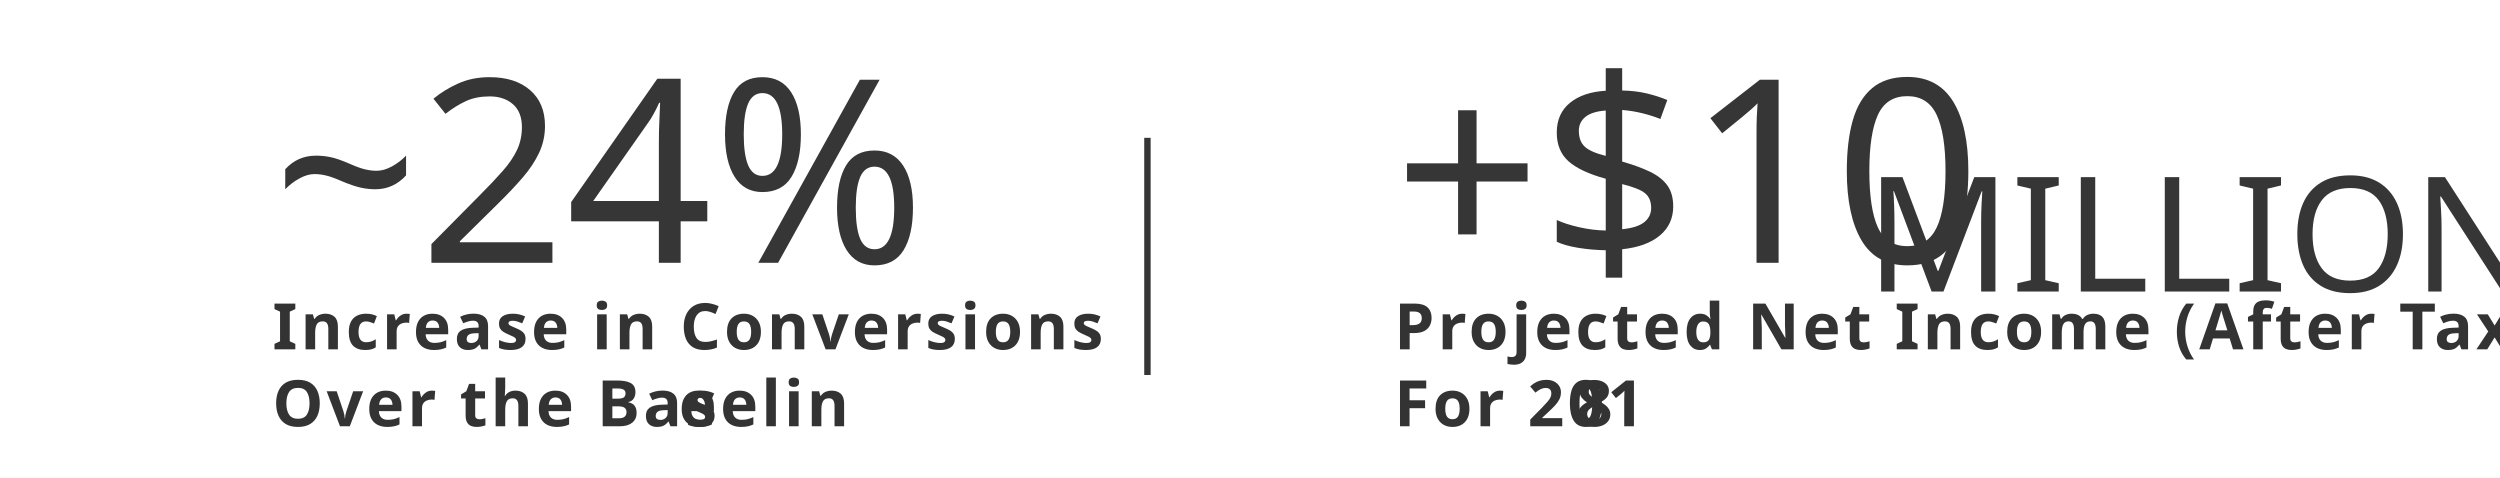
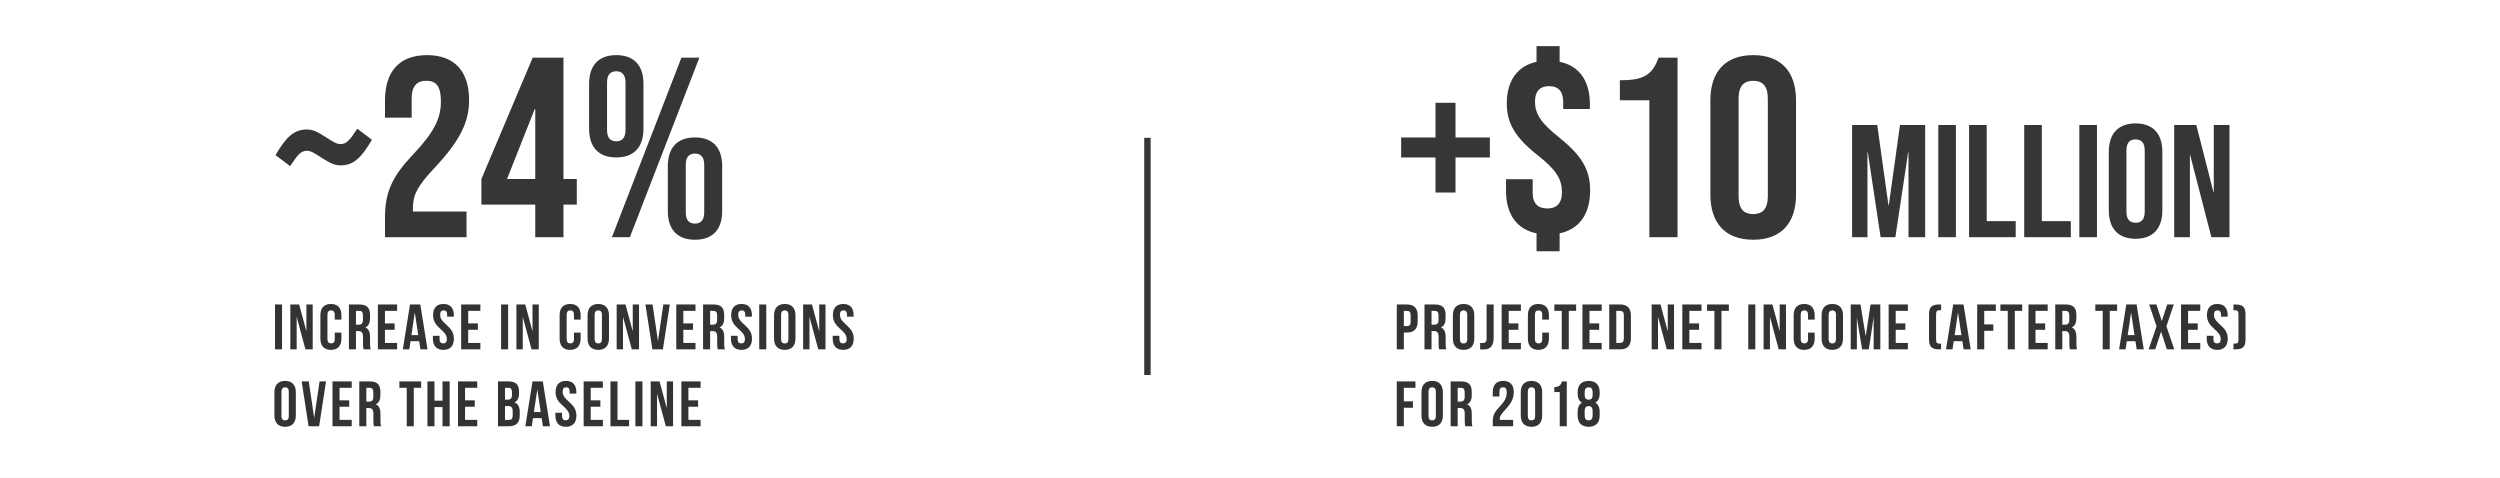
<svg xmlns="http://www.w3.org/2000/svg" width="780px" height="149px" viewBox="0 0 780 149" version="1.1">
  <defs />
  <g id="Portfolio" stroke="none" stroke-width="1" fill="none" fill-rule="evenodd">
    <g id="AO_PavingPaths" transform="translate(-330, -8238)">
      <g id="Image-/-DollarValue" transform="translate(330, 8238)">
        <rect id="Rectangle-18" fill="#FFFFFF" x="0" y="0" width="780" height="149" />
        <rect id="Rectangle-19" fill="#363636" x="357" y="43" width="2" height="74" />
-         <text id="Increase-in-Conversi" font-family="BebasNeueBold, Bebas Neue" font-size="20" font-weight="bold" letter-spacing="1" fill="#333333">
-           <tspan x="85" y="109">Increase in Conversions</tspan>
-           <tspan x="85" y="133">Over the Baselin</tspan>
-           <tspan x="211.78" y="133">e</tspan>
-         </text>
-         <text id="~24%" font-family="BebasNeue-Regular, Bebas Neue" font-size="80" font-weight="normal" line-spacing="80" fill="#363636">
-           <tspan x="85" y="82">~24%</tspan>
-         </text>
-         <text id="Projected-Net-Income" font-family="BebasNeueBold, Bebas Neue" font-size="20" font-weight="bold" letter-spacing="1" fill="#333333">
-           <tspan x="435" y="109">Projected Net Income (After Taxes)</tspan>
-           <tspan x="435" y="133">For 201</tspan>
-           <tspan x="491.7" y="133">8</tspan>
-         </text>
-         <text id="+$10-MILLION" font-family="BebasNeue-Regular, Bebas Neue" font-size="80" font-weight="normal" line-spacing="80" fill="#363636">
-           <tspan x="435" y="82">+$10 </tspan>
-           <tspan x="582.07" y="90.96" font-size="50">MILLION</tspan>
-         </text>
+         <path d="M85.8,109 L85.8,95 L88,95 L88,109 L85.8,109 Z M95.3,109 L92.56,98.86 L92.56,109 L90.58,109 L90.58,95 L93.34,95 L95.6,103.38 L95.6,95 L97.56,95 L97.56,109 L95.3,109 Z M104.44,103.78 L106.52,103.78 L106.52,105.64 C106.52,107.88 105.4,109.16 103.24,109.16 C101.08,109.16 99.96,107.88 99.96,105.64 L99.96,98.36 C99.96,96.12 101.08,94.84 103.24,94.84 C105.4,94.84 106.52,96.12 106.52,98.36 L106.52,99.72 L104.44,99.72 L104.44,98.22 C104.44,97.22 104,96.84 103.3,96.84 C102.6,96.84 102.16,97.22 102.16,98.22 L102.16,105.78 C102.16,106.78 102.6,107.14 103.3,107.14 C104,107.14 104.44,106.78 104.44,105.78 L104.44,103.78 Z M115.7,109 L113.46,109 C113.34,108.64 113.26,108.42 113.26,107.28 L113.26,105.08 C113.26,103.78 112.82,103.3 111.82,103.3 L111.06,103.3 L111.06,109 L108.86,109 L108.86,95 L112.18,95 C114.46,95 115.44,96.06 115.44,98.22 L115.44,99.32 C115.44,100.76 114.98,101.7 114,102.16 C115.1,102.62 115.46,103.68 115.46,105.14 L115.46,107.3 C115.46,107.98 115.48,108.48 115.7,109 Z M112.12,97 L111.06,97 L111.06,101.3 L111.92,101.3 C112.74,101.3 113.24,100.94 113.24,99.82 L113.24,98.44 C113.24,97.44 112.9,97 112.12,97 Z M120.1,97 L120.1,100.9 L123.12,100.9 L123.12,102.9 L120.1,102.9 L120.1,107 L123.9,107 L123.9,109 L117.9,109 L117.9,95 L123.9,95 L123.9,97 L120.1,97 Z M131.14,95 L133.38,109 L131.16,109 L130.78,106.46 L128.08,106.46 L127.7,109 L125.68,109 L127.92,95 L131.14,95 Z M129.42,97.48 L128.36,104.56 L130.48,104.56 L129.42,97.48 Z M135.12,98.36 C135.12,96.12 136.22,94.84 138.36,94.84 C140.5,94.84 141.6,96.12 141.6,98.36 L141.6,98.8 L139.52,98.8 L139.52,98.22 C139.52,97.22 139.12,96.84 138.42,96.84 C137.72,96.84 137.32,97.22 137.32,98.22 C137.32,101.1 141.62,101.64 141.62,105.64 C141.62,107.88 140.5,109.16 138.34,109.16 C136.18,109.16 135.06,107.88 135.06,105.64 L135.06,104.78 L137.14,104.78 L137.14,105.78 C137.14,106.78 137.58,107.14 138.28,107.14 C138.98,107.14 139.42,106.78 139.42,105.78 C139.42,102.9 135.12,102.36 135.12,98.36 Z M146.08,97 L146.08,100.9 L149.1,100.9 L149.1,102.9 L146.08,102.9 L146.08,107 L149.88,107 L149.88,109 L143.88,109 L143.88,95 L149.88,95 L149.88,97 L146.08,97 Z M156.34,109 L156.34,95 L158.54,95 L158.54,109 L156.34,109 Z M165.84,109 L163.1,98.86 L163.1,109 L161.12,109 L161.12,95 L163.88,95 L166.14,103.38 L166.14,95 L168.1,95 L168.1,109 L165.84,109 Z M179.08,103.78 L181.16,103.78 L181.16,105.64 C181.16,107.88 180.04,109.16 177.88,109.16 C175.72,109.16 174.6,107.88 174.6,105.64 L174.6,98.36 C174.6,96.12 175.72,94.84 177.88,94.84 C180.04,94.84 181.16,96.12 181.16,98.36 L181.16,99.72 L179.08,99.72 L179.08,98.22 C179.08,97.22 178.64,96.84 177.94,96.84 C177.24,96.84 176.8,97.22 176.8,98.22 L176.8,105.78 C176.8,106.78 177.24,107.14 177.94,107.14 C178.64,107.14 179.08,106.78 179.08,105.78 L179.08,103.78 Z M185.52,98.22 L185.52,105.78 C185.52,106.78 185.96,107.16 186.66,107.16 C187.36,107.16 187.8,106.78 187.8,105.78 L187.8,98.22 C187.8,97.22 187.36,96.84 186.66,96.84 C185.96,96.84 185.52,97.22 185.52,98.22 Z M183.32,105.64 L183.32,98.36 C183.32,96.12 184.5,94.84 186.66,94.84 C188.82,94.84 190,96.12 190,98.36 L190,105.64 C190,107.88 188.82,109.16 186.66,109.16 C184.5,109.16 183.32,107.88 183.32,105.64 Z M197.12,109 L194.38,98.86 L194.38,109 L192.4,109 L192.4,95 L195.16,95 L197.42,103.38 L197.42,95 L199.38,95 L199.38,109 L197.12,109 Z M203.6,95 L205.28,106.42 L206.96,95 L208.98,95 L206.82,109 L203.54,109 L201.38,95 L203.6,95 Z M213.2,97 L213.2,100.9 L216.22,100.9 L216.22,102.9 L213.2,102.9 L213.2,107 L217,107 L217,109 L211,109 L211,95 L217,95 L217,97 L213.2,97 Z M226.2,109 L223.96,109 C223.84,108.64 223.76,108.42 223.76,107.28 L223.76,105.08 C223.76,103.78 223.32,103.3 222.32,103.3 L221.56,103.3 L221.56,109 L219.36,109 L219.36,95 L222.68,95 C224.96,95 225.94,96.06 225.94,98.22 L225.94,99.32 C225.94,100.76 225.48,101.7 224.5,102.16 C225.6,102.62 225.96,103.68 225.96,105.14 L225.96,107.3 C225.96,107.98 225.98,108.48 226.2,109 Z M222.62,97 L221.56,97 L221.56,101.3 L222.42,101.3 C223.24,101.3 223.74,100.94 223.74,99.82 L223.74,98.44 C223.74,97.44 223.4,97 222.62,97 Z M228.12,98.36 C228.12,96.12 229.22,94.84 231.36,94.84 C233.5,94.84 234.6,96.12 234.6,98.36 L234.6,98.8 L232.52,98.8 L232.52,98.22 C232.52,97.22 232.12,96.84 231.42,96.84 C230.72,96.84 230.32,97.22 230.32,98.22 C230.32,101.1 234.62,101.64 234.62,105.64 C234.62,107.88 233.5,109.16 231.34,109.16 C229.18,109.16 228.06,107.88 228.06,105.64 L228.06,104.78 L230.14,104.78 L230.14,105.78 C230.14,106.78 230.58,107.14 231.28,107.14 C231.98,107.14 232.42,106.78 232.42,105.78 C232.42,102.9 228.12,102.36 228.12,98.36 Z M236.88,109 L236.88,95 L239.08,95 L239.08,109 L236.88,109 Z M243.7,98.22 L243.7,105.78 C243.7,106.78 244.14,107.16 244.84,107.16 C245.54,107.16 245.98,106.78 245.98,105.78 L245.98,98.22 C245.98,97.22 245.54,96.84 244.84,96.84 C244.14,96.84 243.7,97.22 243.7,98.22 Z M241.5,105.64 L241.5,98.36 C241.5,96.12 242.68,94.84 244.84,94.84 C247,94.84 248.18,96.12 248.18,98.36 L248.18,105.64 C248.18,107.88 247,109.16 244.84,109.16 C242.68,109.16 241.5,107.88 241.5,105.64 Z M255.3,109 L252.56,98.86 L252.56,109 L250.58,109 L250.58,95 L253.34,95 L255.6,103.38 L255.6,95 L257.56,95 L257.56,109 L255.3,109 Z M259.86,98.36 C259.86,96.12 260.96,94.84 263.1,94.84 C265.24,94.84 266.34,96.12 266.34,98.36 L266.34,98.8 L264.26,98.8 L264.26,98.22 C264.26,97.22 263.86,96.84 263.16,96.84 C262.46,96.84 262.06,97.22 262.06,98.22 C262.06,101.1 266.36,101.64 266.36,105.64 C266.36,107.88 265.24,109.16 263.08,109.16 C260.92,109.16 259.8,107.88 259.8,105.64 L259.8,104.78 L261.88,104.78 L261.88,105.78 C261.88,106.78 262.32,107.14 263.02,107.14 C263.72,107.14 264.16,106.78 264.16,105.78 C264.16,102.9 259.86,102.36 259.86,98.36 Z M87.82,122.22 L87.82,129.78 C87.82,130.78 88.26,131.16 88.96,131.16 C89.66,131.16 90.1,130.78 90.1,129.78 L90.1,122.22 C90.1,121.22 89.66,120.84 88.96,120.84 C88.26,120.84 87.82,121.22 87.82,122.22 Z M85.62,129.64 L85.62,122.36 C85.62,120.12 86.8,118.84 88.96,118.84 C91.12,118.84 92.3,120.12 92.3,122.36 L92.3,129.64 C92.3,131.88 91.12,133.16 88.96,133.16 C86.8,133.16 85.62,131.88 85.62,129.64 Z M96.34,119 L98.02,130.42 L99.7,119 L101.72,119 L99.56,133 L96.28,133 L94.12,119 L96.34,119 Z M105.94,121 L105.94,124.9 L108.96,124.9 L108.96,126.9 L105.94,126.9 L105.94,131 L109.74,131 L109.74,133 L103.74,133 L103.74,119 L109.74,119 L109.74,121 L105.94,121 Z M118.94,133 L116.7,133 C116.58,132.64 116.5,132.42 116.5,131.28 L116.5,129.08 C116.5,127.78 116.06,127.3 115.06,127.3 L114.3,127.3 L114.3,133 L112.1,133 L112.1,119 L115.42,119 C117.7,119 118.68,120.06 118.68,122.22 L118.68,123.32 C118.68,124.76 118.22,125.7 117.24,126.16 C118.34,126.62 118.7,127.68 118.7,129.14 L118.7,131.3 C118.7,131.98 118.72,132.48 118.94,133 Z M115.36,121 L114.3,121 L114.3,125.3 L115.16,125.3 C115.98,125.3 116.48,124.94 116.48,123.82 L116.48,122.44 C116.48,121.44 116.14,121 115.36,121 Z M124.6,121 L124.6,119 L131.4,119 L131.4,121 L129.1,121 L129.1,133 L126.9,133 L126.9,121 L124.6,121 Z M135.56,127 L135.56,133 L133.36,133 L133.36,119 L135.56,119 L135.56,125 L138.06,125 L138.06,119 L140.3,119 L140.3,133 L138.06,133 L138.06,127 L135.56,127 Z M145.1,121 L145.1,124.9 L148.12,124.9 L148.12,126.9 L145.1,126.9 L145.1,131 L148.9,131 L148.9,133 L142.9,133 L142.9,119 L148.9,119 L148.9,121 L145.1,121 Z M158.68,119 C160.96,119 161.94,120.06 161.94,122.22 L161.94,122.72 C161.94,124.16 161.5,125.08 160.52,125.54 C161.7,126 162.16,127.06 162.16,128.54 L162.16,129.68 C162.16,131.84 161.02,133 158.82,133 L155.36,133 L155.36,119 L158.68,119 Z M158.54,126.7 L157.56,126.7 L157.56,131 L158.82,131 C159.56,131 159.96,130.66 159.96,129.62 L159.96,128.4 C159.96,127.1 159.54,126.7 158.54,126.7 Z M158.62,121 L157.56,121 L157.56,124.7 L158.42,124.7 C159.24,124.7 159.74,124.34 159.74,123.22 L159.74,122.44 C159.74,121.44 159.4,121 158.62,121 Z M169.36,119 L171.6,133 L169.38,133 L169,130.46 L166.3,130.46 L165.92,133 L163.9,133 L166.14,119 L169.36,119 Z M167.64,121.48 L166.58,128.56 L168.7,128.56 L167.64,121.48 Z M173.34,122.36 C173.34,120.12 174.44,118.84 176.58,118.84 C178.72,118.84 179.82,120.12 179.82,122.36 L179.82,122.8 L177.74,122.8 L177.74,122.22 C177.74,121.22 177.34,120.84 176.64,120.84 C175.94,120.84 175.54,121.22 175.54,122.22 C175.54,125.1 179.84,125.64 179.84,129.64 C179.84,131.88 178.72,133.16 176.56,133.16 C174.4,133.16 173.28,131.88 173.28,129.64 L173.28,128.78 L175.36,128.78 L175.36,129.78 C175.36,130.78 175.8,131.14 176.5,131.14 C177.2,131.14 177.64,130.78 177.64,129.78 C177.64,126.9 173.34,126.36 173.34,122.36 Z M184.3,121 L184.3,124.9 L187.32,124.9 L187.32,126.9 L184.3,126.9 L184.3,131 L188.1,131 L188.1,133 L182.1,133 L182.1,119 L188.1,119 L188.1,121 L184.3,121 Z M190.46,133 L190.46,119 L192.66,119 L192.66,131 L196.28,131 L196.28,133 L190.46,133 Z M198.24,133 L198.24,119 L200.44,119 L200.44,133 L198.24,133 Z M207.74,133 L205,122.86 L205,133 L203.02,133 L203.02,119 L205.78,119 L208.04,127.38 L208.04,119 L210,119 L210,133 L207.74,133 Z M214.78,121 L214.78,124.9 L217.8,124.9 L217.8,126.9 L214.78,126.9 L214.78,131 L218.58,131 L218.58,133 L212.58,133 L212.58,119 L218.58,119 L218.58,121 L214.78,121 Z" id="Increase-in-Conversi" fill="#333333" />
+         <path d="M90.52,51.84 L85.96,48.4 C89,43.2 91.48,40.4 95.64,40.4 C97.4,40.4 98.68,40.88 101.56,42.72 C103.8,44.16 104.92,44.96 106.28,44.96 C108.28,44.96 109.32,43.36 111.48,40.16 L116.04,43.6 C113,48.8 110.52,51.6 106.36,51.6 C104.6,51.6 103.32,51.12 100.44,49.28 C98.2,47.84 97.08,47.04 95.72,47.04 C93.72,47.04 92.68,48.64 90.52,51.84 Z M120.12,74 L120.12,67.92 C120.12,59.92 122.36,55.04 128.92,48.16 C135.64,41.04 137.56,36.8 137.56,31.6 C137.56,26.56 135.8,25.2 133,25.2 C130.2,25.2 128.44,26.72 128.44,30.72 L128.44,36.72 L120.12,36.72 L120.12,31.28 C120.12,22.32 124.6,17.2 133.24,17.2 C141.88,17.2 146.36,22.32 146.36,31.28 C146.36,37.92 143.64,43.84 135.48,52.48 C130.2,58.08 128.84,60.88 128.84,64.8 L128.84,66 L145.56,66 L145.56,74 L120.12,74 Z M167,74 L167,63.84 L150.2,63.84 L150.2,55.84 L166.2,18 L175.8,18 L175.8,55.84 L179.96,55.84 L179.96,63.84 L175.8,63.84 L175.8,74 L167,74 Z M158.2,55.84 L167,55.84 L167,34 L166.84,34 L158.2,55.84 Z M192.28,49.12 C186.76,49.12 183.8,45.92 183.8,40.16 L183.8,26.16 C183.8,20.4 186.76,17.2 192.28,17.2 C197.8,17.2 200.76,20.4 200.76,26.16 L200.76,40.16 C200.76,45.92 197.8,49.12 192.28,49.12 Z M190.92,74 L212.6,18 L218.2,18 L196.52,74 L190.92,74 Z M192.28,44.08 C194.04,44.08 195.16,43.04 195.16,40.56 L195.16,25.76 C195.16,23.28 194.04,22.24 192.28,22.24 C190.44,22.24 189.4,23.28 189.4,25.76 L189.4,40.56 C189.4,43.04 190.44,44.08 192.28,44.08 Z M216.84,74.8 C211.32,74.8 208.36,71.6 208.36,65.84 L208.36,51.84 C208.36,46.08 211.32,42.88 216.84,42.88 C222.36,42.88 225.32,46.08 225.32,51.84 L225.32,65.84 C225.32,71.6 222.36,74.8 216.84,74.8 Z M216.84,69.76 C218.6,69.76 219.72,68.72 219.72,66.24 L219.72,51.44 C219.72,48.96 218.6,47.92 216.84,47.92 C215,47.92 213.96,48.96 213.96,51.44 L213.96,66.24 C213.96,68.72 215,69.76 216.84,69.76 Z" id="~24%" fill="#363636" />
+         <path d="M439.04,95 C441.24,95 442.32,96.22 442.32,98.46 L442.32,100.28 C442.32,102.52 441.24,103.74 439.04,103.74 L438,103.74 L438,109 L435.8,109 L435.8,95 L439.04,95 Z M439.04,97 L438,97 L438,101.74 L439.04,101.74 C439.74,101.74 440.12,101.42 440.12,100.42 L440.12,98.32 C440.12,97.32 439.74,97 439.04,97 Z M451.28,109 L449.04,109 C448.92,108.64 448.84,108.42 448.84,107.28 L448.84,105.08 C448.84,103.78 448.4,103.3 447.4,103.3 L446.64,103.3 L446.64,109 L444.44,109 L444.44,95 L447.76,95 C450.04,95 451.02,96.06 451.02,98.22 L451.02,99.32 C451.02,100.76 450.56,101.7 449.58,102.16 C450.68,102.62 451.04,103.68 451.04,105.14 L451.04,107.3 C451.04,107.98 451.06,108.48 451.28,109 Z M447.7,97 L446.64,97 L446.64,101.3 L447.5,101.3 C448.32,101.3 448.82,100.94 448.82,99.82 L448.82,98.44 C448.82,97.44 448.48,97 447.7,97 Z M455.5,98.22 L455.5,105.78 C455.5,106.78 455.94,107.16 456.64,107.16 C457.34,107.16 457.78,106.78 457.78,105.78 L457.78,98.22 C457.78,97.22 457.34,96.84 456.64,96.84 C455.94,96.84 455.5,97.22 455.5,98.22 Z M453.3,105.64 L453.3,98.36 C453.3,96.12 454.48,94.84 456.64,94.84 C458.8,94.84 459.98,96.12 459.98,98.36 L459.98,105.64 C459.98,107.88 458.8,109.16 456.64,109.16 C454.48,109.16 453.3,107.88 453.3,105.64 Z M461.8,109 L461.8,107 C462.04,107.02 462.32,107.02 462.56,107.02 C463.26,107.02 463.82,106.76 463.82,105.68 L463.82,95 L466.02,95 L466.02,105.52 C466.02,108.32 464.52,109.04 462.86,109.04 C462.46,109.04 462.16,109.04 461.8,109 Z M470.72,97 L470.72,100.9 L473.74,100.9 L473.74,102.9 L470.72,102.9 L470.72,107 L474.52,107 L474.52,109 L468.52,109 L468.52,95 L474.52,95 L474.52,97 L470.72,97 Z M481.18,103.78 L483.26,103.78 L483.26,105.64 C483.26,107.88 482.14,109.16 479.98,109.16 C477.82,109.16 476.7,107.88 476.7,105.64 L476.7,98.36 C476.7,96.12 477.82,94.84 479.98,94.84 C482.14,94.84 483.26,96.12 483.26,98.36 L483.26,99.72 L481.18,99.72 L481.18,98.22 C481.18,97.22 480.74,96.84 480.04,96.84 C479.34,96.84 478.9,97.22 478.9,98.22 L478.9,105.78 C478.9,106.78 479.34,107.14 480.04,107.14 C480.74,107.14 481.18,106.78 481.18,105.78 L481.18,103.78 Z M484.96,97 L484.96,95 L491.76,95 L491.76,97 L489.46,97 L489.46,109 L487.26,109 L487.26,97 L484.96,97 Z M495.92,97 L495.92,100.9 L498.94,100.9 L498.94,102.9 L495.92,102.9 L495.92,107 L499.72,107 L499.72,109 L493.72,109 L493.72,95 L499.72,95 L499.72,97 L495.92,97 Z M502.08,109 L502.08,95 L505.56,95 C507.76,95 508.84,96.22 508.84,98.46 L508.84,105.54 C508.84,107.78 507.76,109 505.56,109 L502.08,109 Z M505.52,97 L504.28,97 L504.28,107 L505.52,107 C506.22,107 506.64,106.64 506.64,105.64 L506.64,98.36 C506.64,97.36 506.22,97 505.52,97 Z M520.04,109 L517.3,98.86 L517.3,109 L515.32,109 L515.32,95 L518.08,95 L520.34,103.38 L520.34,95 L522.3,95 L522.3,109 L520.04,109 Z M527.08,97 L527.08,100.9 L530.1,100.9 L530.1,102.9 L527.08,102.9 L527.08,107 L530.88,107 L530.88,109 L524.88,109 L524.88,95 L530.88,95 L530.88,97 L527.08,97 Z M532.6,97 L532.6,95 L539.4,95 L539.4,97 L537.1,97 L537.1,109 L534.9,109 L534.9,97 L532.6,97 Z M545.46,109 L545.46,95 L547.66,95 L547.66,109 L545.46,109 Z M554.96,109 L552.22,98.86 L552.22,109 L550.24,109 L550.24,95 L553,95 L555.26,103.38 L555.26,95 L557.22,95 L557.22,109 L554.96,109 Z M564.1,103.78 L566.18,103.78 L566.18,105.64 C566.18,107.88 565.06,109.16 562.9,109.16 C560.74,109.16 559.62,107.88 559.62,105.64 L559.62,98.36 C559.62,96.12 560.74,94.84 562.9,94.84 C565.06,94.84 566.18,96.12 566.18,98.36 L566.18,99.72 L564.1,99.72 L564.1,98.22 C564.1,97.22 563.66,96.84 562.96,96.84 C562.26,96.84 561.82,97.22 561.82,98.22 L561.82,105.78 C561.82,106.78 562.26,107.14 562.96,107.14 C563.66,107.14 564.1,106.78 564.1,105.78 L564.1,103.78 Z M570.54,98.22 L570.54,105.78 C570.54,106.78 570.98,107.16 571.68,107.16 C572.38,107.16 572.82,106.78 572.82,105.78 L572.82,98.22 C572.82,97.22 572.38,96.84 571.68,96.84 C570.98,96.84 570.54,97.22 570.54,98.22 Z M568.34,105.64 L568.34,98.36 C568.34,96.12 569.52,94.84 571.68,94.84 C573.84,94.84 575.02,96.12 575.02,98.36 L575.02,105.64 C575.02,107.88 573.84,109.16 571.68,109.16 C569.52,109.16 568.34,107.88 568.34,105.64 Z M580.48,95 L582.1,104.94 L583.6,95 L586.66,95 L586.66,109 L584.58,109 L584.58,98.96 L583.06,109 L580.98,109 L579.34,99.1 L579.34,109 L577.42,109 L577.42,95 L580.48,95 Z M591.46,97 L591.46,100.9 L594.48,100.9 L594.48,102.9 L591.46,102.9 L591.46,107 L595.26,107 L595.26,109 L589.26,109 L589.26,95 L595.26,95 L595.26,97 L591.46,97 Z M604.94,95 L605.62,95 L605.62,96.8 L605.08,96.8 C604.38,96.8 604.06,97.06 604.06,98.06 L604.06,105.94 C604.06,106.94 604.38,107.2 605.08,107.2 L605.62,107.2 L605.62,109 L604.94,109 C602.74,109 601.86,108.18 601.86,105.94 L601.86,98.06 C601.86,95.82 602.74,95 604.94,95 Z M612.62,95 L614.86,109 L612.64,109 L612.26,106.46 L609.56,106.46 L609.18,109 L607.16,109 L609.4,95 L612.62,95 Z M610.9,97.48 L609.84,104.56 L611.96,104.56 L610.9,97.48 Z M619.08,97 L619.08,101.22 L621.92,101.22 L621.92,103.22 L619.08,103.22 L619.08,109 L616.88,109 L616.88,95 L622.7,95 L622.7,97 L619.08,97 Z M624.12,97 L624.12,95 L630.92,95 L630.92,97 L628.62,97 L628.62,109 L626.42,109 L626.42,97 L624.12,97 Z M635.08,97 L635.08,100.9 L638.1,100.9 L638.1,102.9 L635.08,102.9 L635.08,107 L638.88,107 L638.88,109 L632.88,109 L632.88,95 L638.88,95 L638.88,97 L635.08,97 Z M648.08,109 L645.84,109 C645.72,108.64 645.64,108.42 645.64,107.28 L645.64,105.08 C645.64,103.78 645.2,103.3 644.2,103.3 L643.44,103.3 L643.44,109 L641.24,109 L641.24,95 L644.56,95 C646.84,95 647.82,96.06 647.82,98.22 L647.82,99.32 C647.82,100.76 647.36,101.7 646.38,102.16 C647.48,102.62 647.84,103.68 647.84,105.14 L647.84,107.3 C647.84,107.98 647.86,108.48 648.08,109 Z M644.5,97 L643.44,97 L643.44,101.3 L644.3,101.3 C645.12,101.3 645.62,100.94 645.62,99.82 L645.62,98.44 C645.62,97.44 645.28,97 644.5,97 Z M653.74,97 L653.74,95 L660.54,95 L660.54,97 L658.24,97 L658.24,109 L656.04,109 L656.04,97 L653.74,97 Z M666.62,95 L668.86,109 L666.64,109 L666.26,106.46 L663.56,106.46 L663.18,109 L661.16,109 L663.4,95 L666.62,95 Z M664.9,97.48 L663.84,104.56 L665.96,104.56 L664.9,97.48 Z M676.18,95 L678.22,95 L675.92,101.8 L678.38,109 L676.06,109 L674.26,103.46 L672.44,109 L670.38,109 L672.84,101.8 L670.54,95 L672.82,95 L674.48,100.16 L676.18,95 Z M682.68,97 L682.68,100.9 L685.7,100.9 L685.7,102.9 L682.68,102.9 L682.68,107 L686.48,107 L686.48,109 L680.48,109 L680.48,95 L686.48,95 L686.48,97 L682.68,97 Z M688.56,98.36 C688.56,96.12 689.66,94.84 691.8,94.84 C693.94,94.84 695.04,96.12 695.04,98.36 L695.04,98.8 L692.96,98.8 L692.96,98.22 C692.96,97.22 692.56,96.84 691.86,96.84 C691.16,96.84 690.76,97.22 690.76,98.22 C690.76,101.1 695.06,101.64 695.06,105.64 C695.06,107.88 693.94,109.16 691.78,109.16 C689.62,109.16 688.5,107.88 688.5,105.64 L688.5,104.78 L690.58,104.78 L690.58,105.78 C690.58,106.78 691.02,107.14 691.72,107.14 C692.42,107.14 692.86,106.78 692.86,105.78 C692.86,102.9 688.56,102.36 688.56,98.36 Z M696.84,95 L697.52,95 C699.72,95 700.6,95.82 700.6,98.06 L700.6,105.94 C700.6,108.18 699.72,109 697.52,109 L696.84,109 L696.84,107.2 L697.38,107.2 C698.08,107.2 698.4,106.94 698.4,105.94 L698.4,98.06 C698.4,97.06 698.08,96.8 697.38,96.8 L696.84,96.8 L696.84,95 Z M438,121 L438,125.22 L440.84,125.22 L440.84,127.22 L438,127.22 L438,133 L435.8,133 L435.8,119 L441.62,119 L441.62,121 L438,121 Z M445.7,122.22 L445.7,129.78 C445.7,130.78 446.14,131.16 446.84,131.16 C447.54,131.16 447.98,130.78 447.98,129.78 L447.98,122.22 C447.98,121.22 447.54,120.84 446.84,120.84 C446.14,120.84 445.7,121.22 445.7,122.22 Z M443.5,129.64 L443.5,122.36 C443.5,120.12 444.68,118.84 446.84,118.84 C449,118.84 450.18,120.12 450.18,122.36 L450.18,129.64 C450.18,131.88 449,133.16 446.84,133.16 C444.68,133.16 443.5,131.88 443.5,129.64 Z M459.44,133 L457.2,133 C457.08,132.64 457,132.42 457,131.28 L457,129.08 C457,127.78 456.56,127.3 455.56,127.3 L454.8,127.3 L454.8,133 L452.6,133 L452.6,119 L455.92,119 C458.2,119 459.18,120.06 459.18,122.22 L459.18,123.32 C459.18,124.76 458.72,125.7 457.74,126.16 C458.84,126.62 459.2,127.68 459.2,129.14 L459.2,131.3 C459.2,131.98 459.22,132.48 459.44,133 Z M455.86,121 L454.8,121 L454.8,125.3 L455.66,125.3 C456.48,125.3 456.98,124.94 456.98,123.82 L456.98,122.44 C456.98,121.44 456.64,121 455.86,121 Z M470.1,122.44 C470.1,121.18 469.66,120.84 468.96,120.84 C468.26,120.84 467.82,121.22 467.82,122.22 L467.82,123.72 L465.74,123.72 L465.74,122.36 C465.74,120.12 466.86,118.84 469.02,118.84 C471.18,118.84 472.3,120.12 472.3,122.36 C472.3,126.76 467.92,128.4 467.92,130.7 C467.92,130.8 467.92,130.9 467.94,131 L472.1,131 L472.1,133 L465.74,133 L465.74,131.28 C465.74,127.16 470.1,126.48 470.1,122.44 Z M476.68,122.22 L476.68,129.78 C476.68,130.78 477.12,131.16 477.82,131.16 C478.52,131.16 478.96,130.78 478.96,129.78 L478.96,122.22 C478.96,121.22 478.52,120.84 477.82,120.84 C477.12,120.84 476.68,121.22 476.68,122.22 Z M474.48,129.64 L474.48,122.36 C474.48,120.12 475.66,118.84 477.82,118.84 C479.98,118.84 481.16,120.12 481.16,122.36 L481.16,129.64 C481.16,131.88 479.98,133.16 477.82,133.16 C475.66,133.16 474.48,131.88 474.48,129.64 Z M484.94,122.32 L484.94,120.76 C486.64,120.76 487.02,119.94 487.36,119 L488.84,119 L488.84,133 L486.64,133 L486.64,122.32 L484.94,122.32 Z M499.1,129.64 C499.1,131.88 497.88,133.16 495.66,133.16 C493.44,133.16 492.22,131.88 492.22,129.64 L492.22,128.54 C492.22,127.2 492.62,126.16 493.58,125.62 C492.66,125.12 492.22,124.18 492.22,122.8 L492.22,122.36 C492.22,120.12 493.44,118.84 495.66,118.84 C497.88,118.84 499.1,120.12 499.1,122.36 L499.1,122.8 C499.1,124.18 498.64,125.12 497.74,125.62 C498.7,126.16 499.1,127.2 499.1,128.54 L499.1,129.64 Z M494.42,129.58 C494.42,130.82 494.96,131.16 495.66,131.16 C496.36,131.16 496.88,130.82 496.9,129.58 L496.9,128.28 C496.9,127.18 496.44,126.7 495.66,126.7 C494.88,126.7 494.42,127.18 494.42,128.28 L494.42,129.58 Z M494.42,122.44 L494.42,123.22 C494.42,124.34 494.94,124.7 495.66,124.7 C496.36,124.7 496.9,124.34 496.9,123.22 L496.9,122.44 C496.9,121.18 496.36,120.84 495.66,120.84 C494.96,120.84 494.42,121.18 494.42,122.44 Z" id="Projected-Net-Income" fill="#333333" />
+         <path d="M447.88,60.08 L447.88,49.12 L437.16,49.12 L437.16,42.88 L447.88,42.88 L447.88,32.08 L454.12,32.08 L454.12,42.88 L464.84,42.88 L464.84,49.12 L454.12,49.12 L454.12,60.08 L447.88,60.08 Z M479.4,78.4 L479.4,72.8 C473.08,71.52 469.88,66.64 469.88,59.6 L469.88,55.92 L478.2,55.92 L478.2,60.16 C478.2,63.6 479.96,65.04 482.76,65.04 C485.56,65.04 487.32,63.6 487.32,60 C487.32,56 485.72,53.12 479.8,48.48 C472.6,42.8 470.12,38.32 470.12,32.24 C470.12,25.44 473.24,20.64 479.4,19.28 L479.4,14.4 L486.6,14.4 L486.6,19.28 C492.84,20.56 496.04,25.36 496.04,32.4 L496.04,34 L487.72,34 L487.72,31.84 C487.72,28.4 486.12,26.88 483.32,26.88 C480.52,26.88 478.92,28.4 478.92,31.68 C478.92,35.36 480.52,38.16 486.44,42.88 C493.64,48.64 496.12,53.04 496.12,59.44 C496.12,66.64 492.84,71.52 486.6,72.8 L486.6,78.4 L479.4,78.4 Z M514.6,74 L514.6,31.28 L505.4,31.28 L505.4,25.04 C512.84,25.04 515.48,23.44 517.48,18 L523.4,18 L523.4,74 L514.6,74 Z M547,74.8 C538.36,74.8 533.64,69.68 533.64,60.72 L533.64,31.28 C533.64,22.32 538.36,17.2 547,17.2 C555.64,17.2 560.36,22.32 560.36,31.28 L560.36,60.72 C560.36,69.68 555.64,74.8 547,74.8 Z M547,66.8 C549.8,66.8 551.56,65.28 551.56,61.28 L551.56,30.72 C551.56,26.72 549.8,25.2 547,25.2 C544.2,25.2 542.44,26.72 542.44,30.72 L542.44,61.28 C542.44,65.28 544.2,66.8 547,66.8 Z M577.85,74 L577.85,39 L585.7,39 L589.2,64.05 L589.3,64.05 L592.8,39 L600.65,39 L600.65,74 L595.45,74 L595.45,47.5 L595.35,47.5 L591.35,74 L586.75,74 L582.75,47.5 L582.65,47.5 L582.65,74 L577.85,74 Z M604.75,74 L604.75,39 L610.25,39 L610.25,74 L604.75,74 Z M614.35,74 L614.35,39 L619.85,39 L619.85,69 L628.9,69 L628.9,74 L614.35,74 Z M631.55,74 L631.55,39 L637.05,39 L637.05,69 L646.1,69 L646.1,74 L631.55,74 Z M648.75,74 L648.75,39 L654.25,39 L654.25,74 L648.75,74 Z M666.3,74.5 C660.9,74.5 657.95,71.3 657.95,65.7 L657.95,47.3 C657.95,41.7 660.9,38.5 666.3,38.5 C671.7,38.5 674.65,41.7 674.65,47.3 L674.65,65.7 C674.65,71.3 671.7,74.5 666.3,74.5 Z M666.3,69.5 C668.05,69.5 669.15,68.55 669.15,66.05 L669.15,46.95 C669.15,44.45 668.05,43.5 666.3,43.5 C664.55,43.5 663.45,44.45 663.45,46.95 L663.45,66.05 C663.45,68.55 664.55,69.5 666.3,69.5 Z M678.35,74 L678.35,39 L685.25,39 L690.6,59.95 L690.7,59.95 L690.7,39 L695.6,39 L695.6,74 L689.95,74 L683.35,48.45 L683.25,48.45 L683.25,74 L678.35,74 Z" id="+$10-MILLION" fill="#363636" />
      </g>
    </g>
  </g>
</svg>
